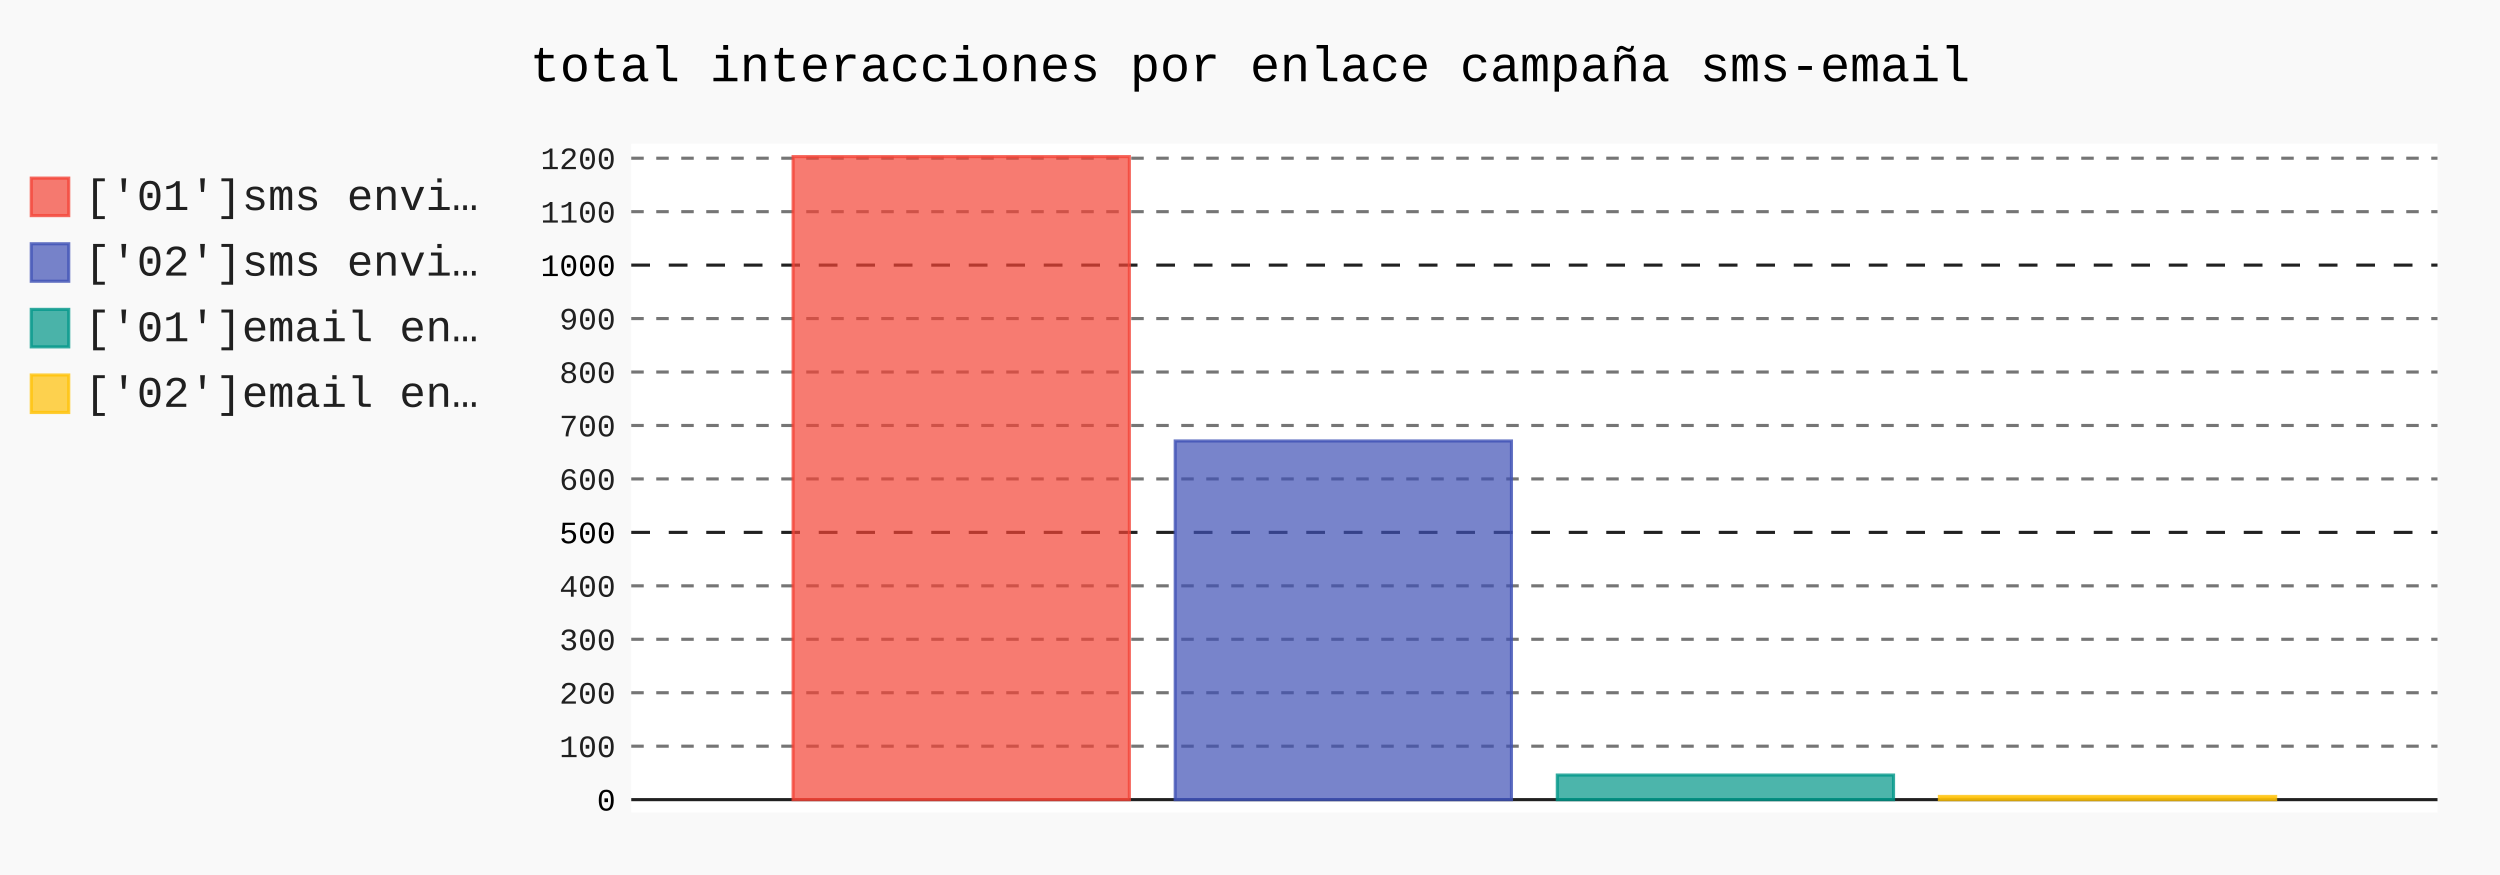
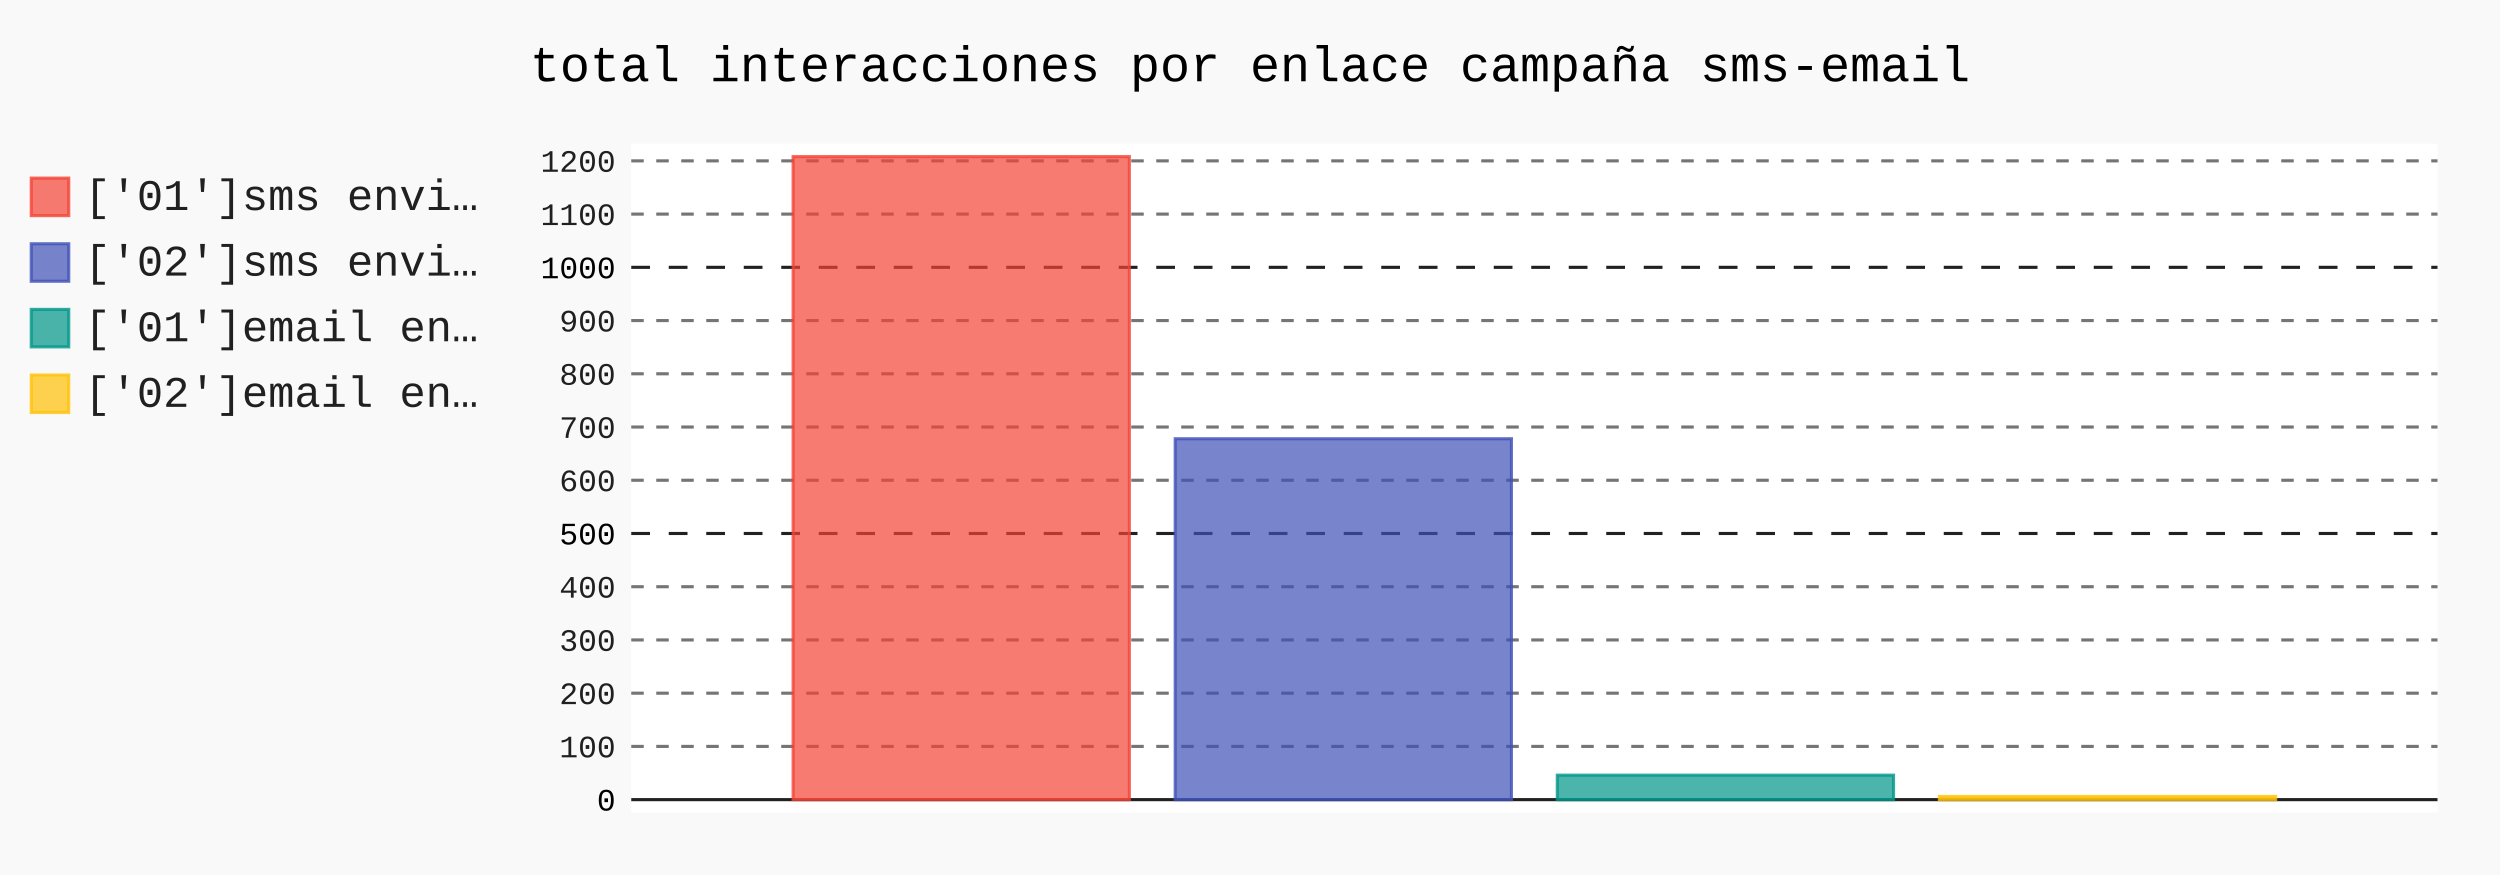
- <svg xmlns="http://www.w3.org/2000/svg" id="chart-12566c56-c0ea-4410-a585-b77a95fcd815" class="pygal-chart" viewBox="0 0 800 280">
+ <svg xmlns="http://www.w3.org/2000/svg" id="chart-11202ec2-983e-4986-8673-9a890bc12545" class="pygal-chart" viewBox="0 0 800 280">
  <defs>
-     <style type="text/css">#chart-12566c56-c0ea-4410-a585-b77a95fcd815{-webkit-user-select:none;-webkit-font-smoothing:antialiased;font-family:Consolas,"Liberation Mono",Menlo,Courier,monospace}#chart-12566c56-c0ea-4410-a585-b77a95fcd815 .title{font-family:Consolas,"Liberation Mono",Menlo,Courier,monospace;font-size:16px}#chart-12566c56-c0ea-4410-a585-b77a95fcd815 .legends .legend text{font-family:Consolas,"Liberation Mono",Menlo,Courier,monospace;font-size:14px}#chart-12566c56-c0ea-4410-a585-b77a95fcd815 .axis text{font-family:Consolas,"Liberation Mono",Menlo,Courier,monospace;font-size:10px}#chart-12566c56-c0ea-4410-a585-b77a95fcd815 .axis text.major{font-family:Consolas,"Liberation Mono",Menlo,Courier,monospace;font-size:10px}#chart-12566c56-c0ea-4410-a585-b77a95fcd815 .text-overlay text.value{font-family:Consolas,"Liberation Mono",Menlo,Courier,monospace;font-size:16px}#chart-12566c56-c0ea-4410-a585-b77a95fcd815 .text-overlay text.label{font-family:Consolas,"Liberation Mono",Menlo,Courier,monospace;font-size:10px}#chart-12566c56-c0ea-4410-a585-b77a95fcd815 .tooltip{font-family:Consolas,"Liberation Mono",Menlo,Courier,monospace;font-size:14px}#chart-12566c56-c0ea-4410-a585-b77a95fcd815 text.no_data{font-family:Consolas,"Liberation Mono",Menlo,Courier,monospace;font-size:64px}
- #chart-12566c56-c0ea-4410-a585-b77a95fcd815{background-color:rgba(249,249,249,1)}#chart-12566c56-c0ea-4410-a585-b77a95fcd815 path,#chart-12566c56-c0ea-4410-a585-b77a95fcd815 line,#chart-12566c56-c0ea-4410-a585-b77a95fcd815 rect,#chart-12566c56-c0ea-4410-a585-b77a95fcd815 circle{-webkit-transition:150ms;-moz-transition:150ms;transition:150ms}#chart-12566c56-c0ea-4410-a585-b77a95fcd815 .graph &gt; .background{fill:rgba(249,249,249,1)}#chart-12566c56-c0ea-4410-a585-b77a95fcd815 .plot &gt; .background{fill:rgba(255,255,255,1)}#chart-12566c56-c0ea-4410-a585-b77a95fcd815 .graph{fill:rgba(0,0,0,.87)}#chart-12566c56-c0ea-4410-a585-b77a95fcd815 text.no_data{fill:rgba(0,0,0,1)}#chart-12566c56-c0ea-4410-a585-b77a95fcd815 .title{fill:rgba(0,0,0,1)}#chart-12566c56-c0ea-4410-a585-b77a95fcd815 .legends .legend text{fill:rgba(0,0,0,.87)}#chart-12566c56-c0ea-4410-a585-b77a95fcd815 .legends .legend:hover text{fill:rgba(0,0,0,1)}#chart-12566c56-c0ea-4410-a585-b77a95fcd815 .axis .line{stroke:rgba(0,0,0,1)}#chart-12566c56-c0ea-4410-a585-b77a95fcd815 .axis .guide.line{stroke:rgba(0,0,0,.54)}#chart-12566c56-c0ea-4410-a585-b77a95fcd815 .axis .major.line{stroke:rgba(0,0,0,.87)}#chart-12566c56-c0ea-4410-a585-b77a95fcd815 .axis text.major{fill:rgba(0,0,0,1)}#chart-12566c56-c0ea-4410-a585-b77a95fcd815 .axis.y .guides:hover .guide.line,#chart-12566c56-c0ea-4410-a585-b77a95fcd815 .line-graph .axis.x .guides:hover .guide.line,#chart-12566c56-c0ea-4410-a585-b77a95fcd815 .stackedline-graph .axis.x .guides:hover .guide.line,#chart-12566c56-c0ea-4410-a585-b77a95fcd815 .xy-graph .axis.x .guides:hover .guide.line{stroke:rgba(0,0,0,1)}#chart-12566c56-c0ea-4410-a585-b77a95fcd815 .axis .guides:hover text{fill:rgba(0,0,0,1)}#chart-12566c56-c0ea-4410-a585-b77a95fcd815 .reactive{fill-opacity:.7;stroke-opacity:.8}#chart-12566c56-c0ea-4410-a585-b77a95fcd815 .ci{stroke:rgba(0,0,0,.87)}#chart-12566c56-c0ea-4410-a585-b77a95fcd815 .reactive.active,#chart-12566c56-c0ea-4410-a585-b77a95fcd815 .active .reactive{fill-opacity:.8;stroke-opacity:.9;stroke-width:4}#chart-12566c56-c0ea-4410-a585-b77a95fcd815 .ci .reactive.active{stroke-width:1.5}#chart-12566c56-c0ea-4410-a585-b77a95fcd815 .series text{fill:rgba(0,0,0,1)}#chart-12566c56-c0ea-4410-a585-b77a95fcd815 .tooltip rect{fill:rgba(255,255,255,1);stroke:rgba(0,0,0,1);-webkit-transition:opacity 150ms;-moz-transition:opacity 150ms;transition:opacity 150ms}#chart-12566c56-c0ea-4410-a585-b77a95fcd815 .tooltip .label{fill:rgba(0,0,0,.87)}#chart-12566c56-c0ea-4410-a585-b77a95fcd815 .tooltip .label{fill:rgba(0,0,0,.87)}#chart-12566c56-c0ea-4410-a585-b77a95fcd815 .tooltip .legend{font-size:.8em;fill:rgba(0,0,0,.54)}#chart-12566c56-c0ea-4410-a585-b77a95fcd815 .tooltip .x_label{font-size:.6em;fill:rgba(0,0,0,1)}#chart-12566c56-c0ea-4410-a585-b77a95fcd815 .tooltip .xlink{font-size:.5em;text-decoration:underline}#chart-12566c56-c0ea-4410-a585-b77a95fcd815 .tooltip .value{font-size:1.5em}#chart-12566c56-c0ea-4410-a585-b77a95fcd815 .bound{font-size:.5em}#chart-12566c56-c0ea-4410-a585-b77a95fcd815 .max-value{font-size:.75em;fill:rgba(0,0,0,.54)}#chart-12566c56-c0ea-4410-a585-b77a95fcd815 .map-element{fill:rgba(255,255,255,1);stroke:rgba(0,0,0,.54) !important}#chart-12566c56-c0ea-4410-a585-b77a95fcd815 .map-element .reactive{fill-opacity:inherit;stroke-opacity:inherit}#chart-12566c56-c0ea-4410-a585-b77a95fcd815 .color-0,#chart-12566c56-c0ea-4410-a585-b77a95fcd815 .color-0 a:visited{stroke:#F44336;fill:#F44336}#chart-12566c56-c0ea-4410-a585-b77a95fcd815 .color-1,#chart-12566c56-c0ea-4410-a585-b77a95fcd815 .color-1 a:visited{stroke:#3F51B5;fill:#3F51B5}#chart-12566c56-c0ea-4410-a585-b77a95fcd815 .color-2,#chart-12566c56-c0ea-4410-a585-b77a95fcd815 .color-2 a:visited{stroke:#009688;fill:#009688}#chart-12566c56-c0ea-4410-a585-b77a95fcd815 .color-3,#chart-12566c56-c0ea-4410-a585-b77a95fcd815 .color-3 a:visited{stroke:#FFC107;fill:#FFC107}#chart-12566c56-c0ea-4410-a585-b77a95fcd815 .text-overlay .color-0 text{fill:black}#chart-12566c56-c0ea-4410-a585-b77a95fcd815 .text-overlay .color-1 text{fill:black}#chart-12566c56-c0ea-4410-a585-b77a95fcd815 .text-overlay .color-2 text{fill:black}#chart-12566c56-c0ea-4410-a585-b77a95fcd815 .text-overlay .color-3 text{fill:black}
- #chart-12566c56-c0ea-4410-a585-b77a95fcd815 text.no_data{text-anchor:middle}#chart-12566c56-c0ea-4410-a585-b77a95fcd815 .guide.line{fill:none}#chart-12566c56-c0ea-4410-a585-b77a95fcd815 .centered{text-anchor:middle}#chart-12566c56-c0ea-4410-a585-b77a95fcd815 .title{text-anchor:middle}#chart-12566c56-c0ea-4410-a585-b77a95fcd815 .legends .legend text{fill-opacity:1}#chart-12566c56-c0ea-4410-a585-b77a95fcd815 .axis.x text{text-anchor:middle}#chart-12566c56-c0ea-4410-a585-b77a95fcd815 .axis.x:not(.web) text[transform]{text-anchor:start}#chart-12566c56-c0ea-4410-a585-b77a95fcd815 .axis.x:not(.web) text[transform].backwards{text-anchor:end}#chart-12566c56-c0ea-4410-a585-b77a95fcd815 .axis.y text{text-anchor:end}#chart-12566c56-c0ea-4410-a585-b77a95fcd815 .axis.y text[transform].backwards{text-anchor:start}#chart-12566c56-c0ea-4410-a585-b77a95fcd815 .axis.y2 text{text-anchor:start}#chart-12566c56-c0ea-4410-a585-b77a95fcd815 .axis.y2 text[transform].backwards{text-anchor:end}#chart-12566c56-c0ea-4410-a585-b77a95fcd815 .axis .guide.line{stroke-dasharray:4,4}#chart-12566c56-c0ea-4410-a585-b77a95fcd815 .axis .major.guide.line{stroke-dasharray:6,6}#chart-12566c56-c0ea-4410-a585-b77a95fcd815 .horizontal .axis.y .guide.line,#chart-12566c56-c0ea-4410-a585-b77a95fcd815 .horizontal .axis.y2 .guide.line,#chart-12566c56-c0ea-4410-a585-b77a95fcd815 .vertical .axis.x .guide.line{opacity:0}#chart-12566c56-c0ea-4410-a585-b77a95fcd815 .horizontal .axis.always_show .guide.line,#chart-12566c56-c0ea-4410-a585-b77a95fcd815 .vertical .axis.always_show .guide.line{opacity:1 !important}#chart-12566c56-c0ea-4410-a585-b77a95fcd815 .axis.y .guides:hover .guide.line,#chart-12566c56-c0ea-4410-a585-b77a95fcd815 .axis.y2 .guides:hover .guide.line,#chart-12566c56-c0ea-4410-a585-b77a95fcd815 .axis.x .guides:hover .guide.line{opacity:1}#chart-12566c56-c0ea-4410-a585-b77a95fcd815 .axis .guides:hover text{opacity:1}#chart-12566c56-c0ea-4410-a585-b77a95fcd815 .nofill{fill:none}#chart-12566c56-c0ea-4410-a585-b77a95fcd815 .subtle-fill{fill-opacity:.2}#chart-12566c56-c0ea-4410-a585-b77a95fcd815 .dot{stroke-width:1px;fill-opacity:1}#chart-12566c56-c0ea-4410-a585-b77a95fcd815 .dot.active{stroke-width:5px}#chart-12566c56-c0ea-4410-a585-b77a95fcd815 .dot.negative{fill:transparent}#chart-12566c56-c0ea-4410-a585-b77a95fcd815 text,#chart-12566c56-c0ea-4410-a585-b77a95fcd815 tspan{stroke:none !important}#chart-12566c56-c0ea-4410-a585-b77a95fcd815 .series text.active{opacity:1}#chart-12566c56-c0ea-4410-a585-b77a95fcd815 .tooltip rect{fill-opacity:.95;stroke-width:.5}#chart-12566c56-c0ea-4410-a585-b77a95fcd815 .tooltip text{fill-opacity:1}#chart-12566c56-c0ea-4410-a585-b77a95fcd815 .showable{visibility:hidden}#chart-12566c56-c0ea-4410-a585-b77a95fcd815 .showable.shown{visibility:visible}#chart-12566c56-c0ea-4410-a585-b77a95fcd815 .gauge-background{fill:rgba(229,229,229,1);stroke:none}#chart-12566c56-c0ea-4410-a585-b77a95fcd815 .bg-lines{stroke:rgba(249,249,249,1);stroke-width:2px}</style>
+     <style type="text/css">#chart-11202ec2-983e-4986-8673-9a890bc12545{-webkit-user-select:none;-webkit-font-smoothing:antialiased;font-family:Consolas,"Liberation Mono",Menlo,Courier,monospace}#chart-11202ec2-983e-4986-8673-9a890bc12545 .title{font-family:Consolas,"Liberation Mono",Menlo,Courier,monospace;font-size:16px}#chart-11202ec2-983e-4986-8673-9a890bc12545 .legends .legend text{font-family:Consolas,"Liberation Mono",Menlo,Courier,monospace;font-size:14px}#chart-11202ec2-983e-4986-8673-9a890bc12545 .axis text{font-family:Consolas,"Liberation Mono",Menlo,Courier,monospace;font-size:10px}#chart-11202ec2-983e-4986-8673-9a890bc12545 .axis text.major{font-family:Consolas,"Liberation Mono",Menlo,Courier,monospace;font-size:10px}#chart-11202ec2-983e-4986-8673-9a890bc12545 .text-overlay text.value{font-family:Consolas,"Liberation Mono",Menlo,Courier,monospace;font-size:16px}#chart-11202ec2-983e-4986-8673-9a890bc12545 .text-overlay text.label{font-family:Consolas,"Liberation Mono",Menlo,Courier,monospace;font-size:10px}#chart-11202ec2-983e-4986-8673-9a890bc12545 .tooltip{font-family:Consolas,"Liberation Mono",Menlo,Courier,monospace;font-size:14px}#chart-11202ec2-983e-4986-8673-9a890bc12545 text.no_data{font-family:Consolas,"Liberation Mono",Menlo,Courier,monospace;font-size:64px}
+ #chart-11202ec2-983e-4986-8673-9a890bc12545{background-color:rgba(249,249,249,1)}#chart-11202ec2-983e-4986-8673-9a890bc12545 path,#chart-11202ec2-983e-4986-8673-9a890bc12545 line,#chart-11202ec2-983e-4986-8673-9a890bc12545 rect,#chart-11202ec2-983e-4986-8673-9a890bc12545 circle{-webkit-transition:150ms;-moz-transition:150ms;transition:150ms}#chart-11202ec2-983e-4986-8673-9a890bc12545 .graph &gt; .background{fill:rgba(249,249,249,1)}#chart-11202ec2-983e-4986-8673-9a890bc12545 .plot &gt; .background{fill:rgba(255,255,255,1)}#chart-11202ec2-983e-4986-8673-9a890bc12545 .graph{fill:rgba(0,0,0,.87)}#chart-11202ec2-983e-4986-8673-9a890bc12545 text.no_data{fill:rgba(0,0,0,1)}#chart-11202ec2-983e-4986-8673-9a890bc12545 .title{fill:rgba(0,0,0,1)}#chart-11202ec2-983e-4986-8673-9a890bc12545 .legends .legend text{fill:rgba(0,0,0,.87)}#chart-11202ec2-983e-4986-8673-9a890bc12545 .legends .legend:hover text{fill:rgba(0,0,0,1)}#chart-11202ec2-983e-4986-8673-9a890bc12545 .axis .line{stroke:rgba(0,0,0,1)}#chart-11202ec2-983e-4986-8673-9a890bc12545 .axis .guide.line{stroke:rgba(0,0,0,.54)}#chart-11202ec2-983e-4986-8673-9a890bc12545 .axis .major.line{stroke:rgba(0,0,0,.87)}#chart-11202ec2-983e-4986-8673-9a890bc12545 .axis text.major{fill:rgba(0,0,0,1)}#chart-11202ec2-983e-4986-8673-9a890bc12545 .axis.y .guides:hover .guide.line,#chart-11202ec2-983e-4986-8673-9a890bc12545 .line-graph .axis.x .guides:hover .guide.line,#chart-11202ec2-983e-4986-8673-9a890bc12545 .stackedline-graph .axis.x .guides:hover .guide.line,#chart-11202ec2-983e-4986-8673-9a890bc12545 .xy-graph .axis.x .guides:hover .guide.line{stroke:rgba(0,0,0,1)}#chart-11202ec2-983e-4986-8673-9a890bc12545 .axis .guides:hover text{fill:rgba(0,0,0,1)}#chart-11202ec2-983e-4986-8673-9a890bc12545 .reactive{fill-opacity:.7;stroke-opacity:.8}#chart-11202ec2-983e-4986-8673-9a890bc12545 .ci{stroke:rgba(0,0,0,.87)}#chart-11202ec2-983e-4986-8673-9a890bc12545 .reactive.active,#chart-11202ec2-983e-4986-8673-9a890bc12545 .active .reactive{fill-opacity:.8;stroke-opacity:.9;stroke-width:4}#chart-11202ec2-983e-4986-8673-9a890bc12545 .ci .reactive.active{stroke-width:1.5}#chart-11202ec2-983e-4986-8673-9a890bc12545 .series text{fill:rgba(0,0,0,1)}#chart-11202ec2-983e-4986-8673-9a890bc12545 .tooltip rect{fill:rgba(255,255,255,1);stroke:rgba(0,0,0,1);-webkit-transition:opacity 150ms;-moz-transition:opacity 150ms;transition:opacity 150ms}#chart-11202ec2-983e-4986-8673-9a890bc12545 .tooltip .label{fill:rgba(0,0,0,.87)}#chart-11202ec2-983e-4986-8673-9a890bc12545 .tooltip .label{fill:rgba(0,0,0,.87)}#chart-11202ec2-983e-4986-8673-9a890bc12545 .tooltip .legend{font-size:.8em;fill:rgba(0,0,0,.54)}#chart-11202ec2-983e-4986-8673-9a890bc12545 .tooltip .x_label{font-size:.6em;fill:rgba(0,0,0,1)}#chart-11202ec2-983e-4986-8673-9a890bc12545 .tooltip .xlink{font-size:.5em;text-decoration:underline}#chart-11202ec2-983e-4986-8673-9a890bc12545 .tooltip .value{font-size:1.5em}#chart-11202ec2-983e-4986-8673-9a890bc12545 .bound{font-size:.5em}#chart-11202ec2-983e-4986-8673-9a890bc12545 .max-value{font-size:.75em;fill:rgba(0,0,0,.54)}#chart-11202ec2-983e-4986-8673-9a890bc12545 .map-element{fill:rgba(255,255,255,1);stroke:rgba(0,0,0,.54) !important}#chart-11202ec2-983e-4986-8673-9a890bc12545 .map-element .reactive{fill-opacity:inherit;stroke-opacity:inherit}#chart-11202ec2-983e-4986-8673-9a890bc12545 .color-0,#chart-11202ec2-983e-4986-8673-9a890bc12545 .color-0 a:visited{stroke:#F44336;fill:#F44336}#chart-11202ec2-983e-4986-8673-9a890bc12545 .color-1,#chart-11202ec2-983e-4986-8673-9a890bc12545 .color-1 a:visited{stroke:#3F51B5;fill:#3F51B5}#chart-11202ec2-983e-4986-8673-9a890bc12545 .color-2,#chart-11202ec2-983e-4986-8673-9a890bc12545 .color-2 a:visited{stroke:#009688;fill:#009688}#chart-11202ec2-983e-4986-8673-9a890bc12545 .color-3,#chart-11202ec2-983e-4986-8673-9a890bc12545 .color-3 a:visited{stroke:#FFC107;fill:#FFC107}#chart-11202ec2-983e-4986-8673-9a890bc12545 .text-overlay .color-0 text{fill:black}#chart-11202ec2-983e-4986-8673-9a890bc12545 .text-overlay .color-1 text{fill:black}#chart-11202ec2-983e-4986-8673-9a890bc12545 .text-overlay .color-2 text{fill:black}#chart-11202ec2-983e-4986-8673-9a890bc12545 .text-overlay .color-3 text{fill:black}
+ #chart-11202ec2-983e-4986-8673-9a890bc12545 text.no_data{text-anchor:middle}#chart-11202ec2-983e-4986-8673-9a890bc12545 .guide.line{fill:none}#chart-11202ec2-983e-4986-8673-9a890bc12545 .centered{text-anchor:middle}#chart-11202ec2-983e-4986-8673-9a890bc12545 .title{text-anchor:middle}#chart-11202ec2-983e-4986-8673-9a890bc12545 .legends .legend text{fill-opacity:1}#chart-11202ec2-983e-4986-8673-9a890bc12545 .axis.x text{text-anchor:middle}#chart-11202ec2-983e-4986-8673-9a890bc12545 .axis.x:not(.web) text[transform]{text-anchor:start}#chart-11202ec2-983e-4986-8673-9a890bc12545 .axis.x:not(.web) text[transform].backwards{text-anchor:end}#chart-11202ec2-983e-4986-8673-9a890bc12545 .axis.y text{text-anchor:end}#chart-11202ec2-983e-4986-8673-9a890bc12545 .axis.y text[transform].backwards{text-anchor:start}#chart-11202ec2-983e-4986-8673-9a890bc12545 .axis.y2 text{text-anchor:start}#chart-11202ec2-983e-4986-8673-9a890bc12545 .axis.y2 text[transform].backwards{text-anchor:end}#chart-11202ec2-983e-4986-8673-9a890bc12545 .axis .guide.line{stroke-dasharray:4,4}#chart-11202ec2-983e-4986-8673-9a890bc12545 .axis .major.guide.line{stroke-dasharray:6,6}#chart-11202ec2-983e-4986-8673-9a890bc12545 .horizontal .axis.y .guide.line,#chart-11202ec2-983e-4986-8673-9a890bc12545 .horizontal .axis.y2 .guide.line,#chart-11202ec2-983e-4986-8673-9a890bc12545 .vertical .axis.x .guide.line{opacity:0}#chart-11202ec2-983e-4986-8673-9a890bc12545 .horizontal .axis.always_show .guide.line,#chart-11202ec2-983e-4986-8673-9a890bc12545 .vertical .axis.always_show .guide.line{opacity:1 !important}#chart-11202ec2-983e-4986-8673-9a890bc12545 .axis.y .guides:hover .guide.line,#chart-11202ec2-983e-4986-8673-9a890bc12545 .axis.y2 .guides:hover .guide.line,#chart-11202ec2-983e-4986-8673-9a890bc12545 .axis.x .guides:hover .guide.line{opacity:1}#chart-11202ec2-983e-4986-8673-9a890bc12545 .axis .guides:hover text{opacity:1}#chart-11202ec2-983e-4986-8673-9a890bc12545 .nofill{fill:none}#chart-11202ec2-983e-4986-8673-9a890bc12545 .subtle-fill{fill-opacity:.2}#chart-11202ec2-983e-4986-8673-9a890bc12545 .dot{stroke-width:1px;fill-opacity:1}#chart-11202ec2-983e-4986-8673-9a890bc12545 .dot.active{stroke-width:5px}#chart-11202ec2-983e-4986-8673-9a890bc12545 .dot.negative{fill:transparent}#chart-11202ec2-983e-4986-8673-9a890bc12545 text,#chart-11202ec2-983e-4986-8673-9a890bc12545 tspan{stroke:none !important}#chart-11202ec2-983e-4986-8673-9a890bc12545 .series text.active{opacity:1}#chart-11202ec2-983e-4986-8673-9a890bc12545 .tooltip rect{fill-opacity:.95;stroke-width:.5}#chart-11202ec2-983e-4986-8673-9a890bc12545 .tooltip text{fill-opacity:1}#chart-11202ec2-983e-4986-8673-9a890bc12545 .showable{visibility:hidden}#chart-11202ec2-983e-4986-8673-9a890bc12545 .showable.shown{visibility:visible}#chart-11202ec2-983e-4986-8673-9a890bc12545 .gauge-background{fill:rgba(229,229,229,1);stroke:none}#chart-11202ec2-983e-4986-8673-9a890bc12545 .bg-lines{stroke:rgba(249,249,249,1);stroke-width:2px}</style>
  </defs>
  <g class="graph bar-graph vertical">
    <rect class="background" height="280" width="800" x="0" y="0" />
    <g class="plot" transform="translate(202, 46)">
      <rect class="background" height="214" width="578.0" x="0" y="0" />
      <g class="axis y always_show">
        <g class="guides">
          <path class="axis major line" d="M0 209.885 h578" />
          <text class="major" x="-5" y="213.385">0</text>
        </g>
        <g class="guides">
-           <path class="guide line" d="M0 192.78 h578" />
-           <text class="" x="-5" y="196.28">100</text>
+           <path class="guide line" d="M0 192.851 h578" />
+           <text class="" x="-5" y="196.351">100</text>
        </g>
        <g class="guides">
-           <path class="guide line" d="M0 175.675 h578" />
-           <text class="" x="-5" y="179.175">200</text>
+           <path class="guide line" d="M0 175.817 h578" />
+           <text class="" x="-5" y="179.317">200</text>
        </g>
        <g class="guides">
-           <path class="guide line" d="M0 158.571 h578" />
-           <text class="" x="-5" y="162.071">300</text>
+           <path class="guide line" d="M0 158.783 h578" />
+           <text class="" x="-5" y="162.283">300</text>
        </g>
        <g class="guides">
-           <path class="guide line" d="M0 141.466 h578" />
-           <text class="" x="-5" y="144.966">400</text>
+           <path class="guide line" d="M0 141.749 h578" />
+           <text class="" x="-5" y="145.249">400</text>
        </g>
        <g class="guides">
-           <path class="major guide line" d="M0 124.361 h578" />
-           <text class="major" x="-5" y="127.861">500</text>
+           <path class="major guide line" d="M0 124.715 h578" />
+           <text class="major" x="-5" y="128.215">500</text>
        </g>
        <g class="guides">
-           <path class="guide line" d="M0 107.257 h578" />
-           <text class="" x="-5" y="110.757">600</text>
+           <path class="guide line" d="M0 107.681 h578" />
+           <text class="" x="-5" y="111.181">600</text>
        </g>
        <g class="guides">
-           <path class="guide line" d="M0 90.152 h578" />
-           <text class="" x="-5" y="93.652">700</text>
+           <path class="guide line" d="M0 90.647 h578" />
+           <text class="" x="-5" y="94.147">700</text>
        </g>
        <g class="guides">
-           <path class="guide line" d="M0 73.047 h578" />
-           <text class="" x="-5" y="76.547">800</text>
+           <path class="guide line" d="M0 73.614 h578" />
+           <text class="" x="-5" y="77.114">800</text>
        </g>
        <g class="guides">
-           <path class="guide line" d="M0 55.943 h578" />
-           <text class="" x="-5" y="59.443">900</text>
+           <path class="guide line" d="M0 56.58 h578" />
+           <text class="" x="-5" y="60.08">900</text>
        </g>
        <g class="guides">
-           <path class="major guide line" d="M0 38.838 h578" />
-           <text class="major" x="-5" y="42.338">1000</text>
+           <path class="major guide line" d="M0 39.546 h578" />
+           <text class="major" x="-5" y="43.046">1000</text>
        </g>
        <g class="guides">
-           <path class="guide line" d="M0 21.733 h578" />
-           <text class="" x="-5" y="25.233">1100</text>
+           <path class="guide line" d="M0 22.512 h578" />
+           <text class="" x="-5" y="26.012">1100</text>
        </g>
        <g class="guides">
-           <path class="guide line" d="M0 4.629 h578" />
-           <text class="" x="-5" y="8.129">1200</text>
+           <path class="guide line" d="M0 5.478 h578" />
+           <text class="" x="-5" y="8.978">1200</text>
        </g>
      </g>
      <g class="series serie-0 color-0">
        <g class="bars">
          <g class="bar">
            <rect class="rect reactive tooltip-trigger" height="205.769" rx="0" ry="0" width="107.597" x="51.798" y="4.115" />
          </g>
        </g>
      </g>
      <g class="series serie-1 color-1">
        <g class="bars">
          <g class="bar">
-             <rect class="rect reactive tooltip-trigger" height="114.772" rx="0" ry="0" width="107.597" x="174.067" y="95.112" />
+             <rect class="rect reactive tooltip-trigger" height="115.49" rx="0" ry="0" width="107.597" x="174.067" y="94.395" />
          </g>
        </g>
      </g>
      <g class="series serie-2 color-2">
        <g class="bars">
          <g class="bar">
-             <rect class="rect reactive tooltip-trigger" height="7.868" rx="0" ry="0" width="107.597" x="296.336" y="202.016" />
+             <rect class="rect reactive tooltip-trigger" height="7.836" rx="0" ry="0" width="107.597" x="296.336" y="202.049" />
          </g>
        </g>
      </g>
      <g class="series serie-3 color-3">
        <g class="bars">
          <g class="bar">
-             <rect class="rect reactive tooltip-trigger" height="1.026" rx="0" ry="0" width="107.597" x="418.605" y="208.858" />
+             <rect class="rect reactive tooltip-trigger" height="1.022" rx="0" ry="0" width="107.597" x="418.605" y="208.863" />
          </g>
        </g>
      </g>
    </g>
    <g class="titles">
      <text class="title plot_title" x="400.0" y="26">total interacciones por enlace campaña sms-email</text>
    </g>
    <g class="plot overlay" transform="translate(202, 46)">
      <g class="series serie-0 color-0" />
      <g class="series serie-1 color-1" />
      <g class="series serie-2 color-2" />
      <g class="series serie-3 color-3" />
    </g>
    <g class="plot text-overlay" transform="translate(202, 46)">
      <g class="series serie-0 color-0" />
      <g class="series serie-1 color-1" />
      <g class="series serie-2 color-2" />
      <g class="series serie-3 color-3" />
    </g>
    <g class="plot tooltip-overlay" transform="translate(202, 46)">
      <g class="tooltip" style="opacity: 0" transform="translate(0 0)">
        <rect class="tooltip-box" height="0" rx="0" ry="0" width="0" />
        <g class="text" />
      </g>
    </g>
    <g class="legends" transform="translate(10, 56)">
      <g class="legend reactive activate-serie" id="activate-serie-0">
        <rect class="color-0 reactive" height="12" width="12" x="0.0" y="1.0" />
        <text x="17.0" y="11.2">['01']sms envi…</text>
      </g>
      <g class="legend reactive activate-serie" id="activate-serie-1">
        <rect class="color-1 reactive" height="12" width="12" x="0.0" y="22.0" />
        <text x="17.0" y="32.2">['02']sms envi…</text>
      </g>
      <g class="legend reactive activate-serie" id="activate-serie-2">
        <rect class="color-2 reactive" height="12" width="12" x="0.0" y="43.0" />
        <text x="17.0" y="53.2">['01']email en…</text>
      </g>
      <g class="legend reactive activate-serie" id="activate-serie-3">
        <rect class="color-3 reactive" height="12" width="12" x="0.0" y="64.0" />
        <text x="17.0" y="74.2">['02']email en…</text>
      </g>
    </g>
    <g class="legends" transform="translate(790, 56)" />
  </g>
</svg>
